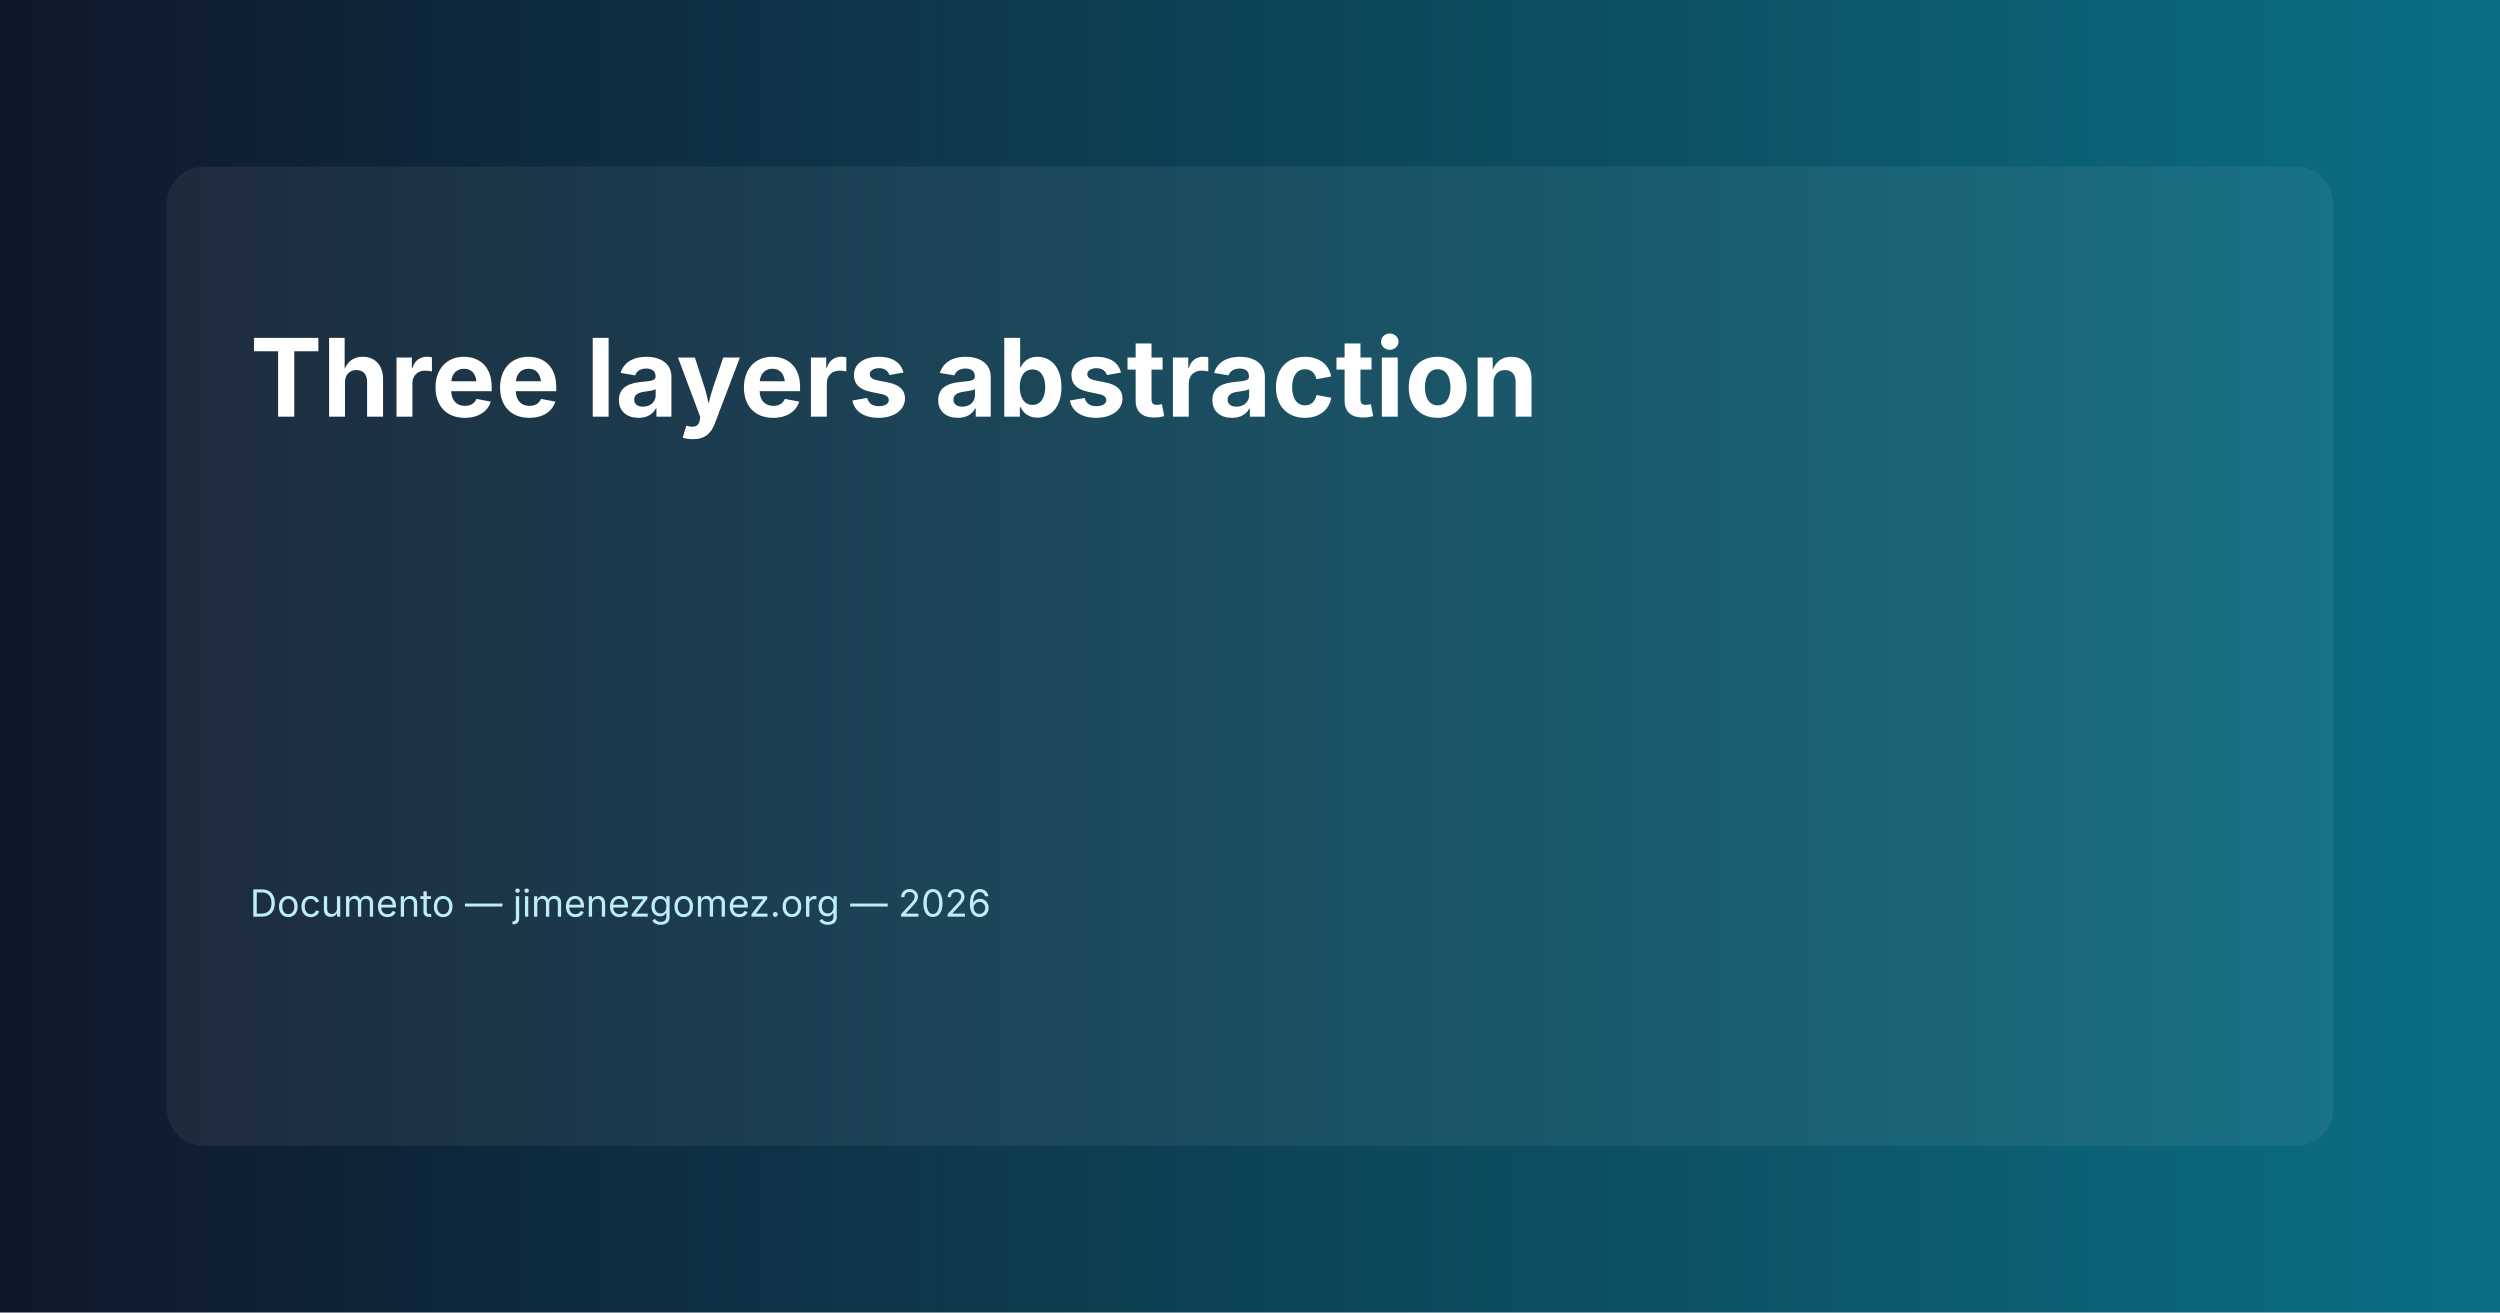
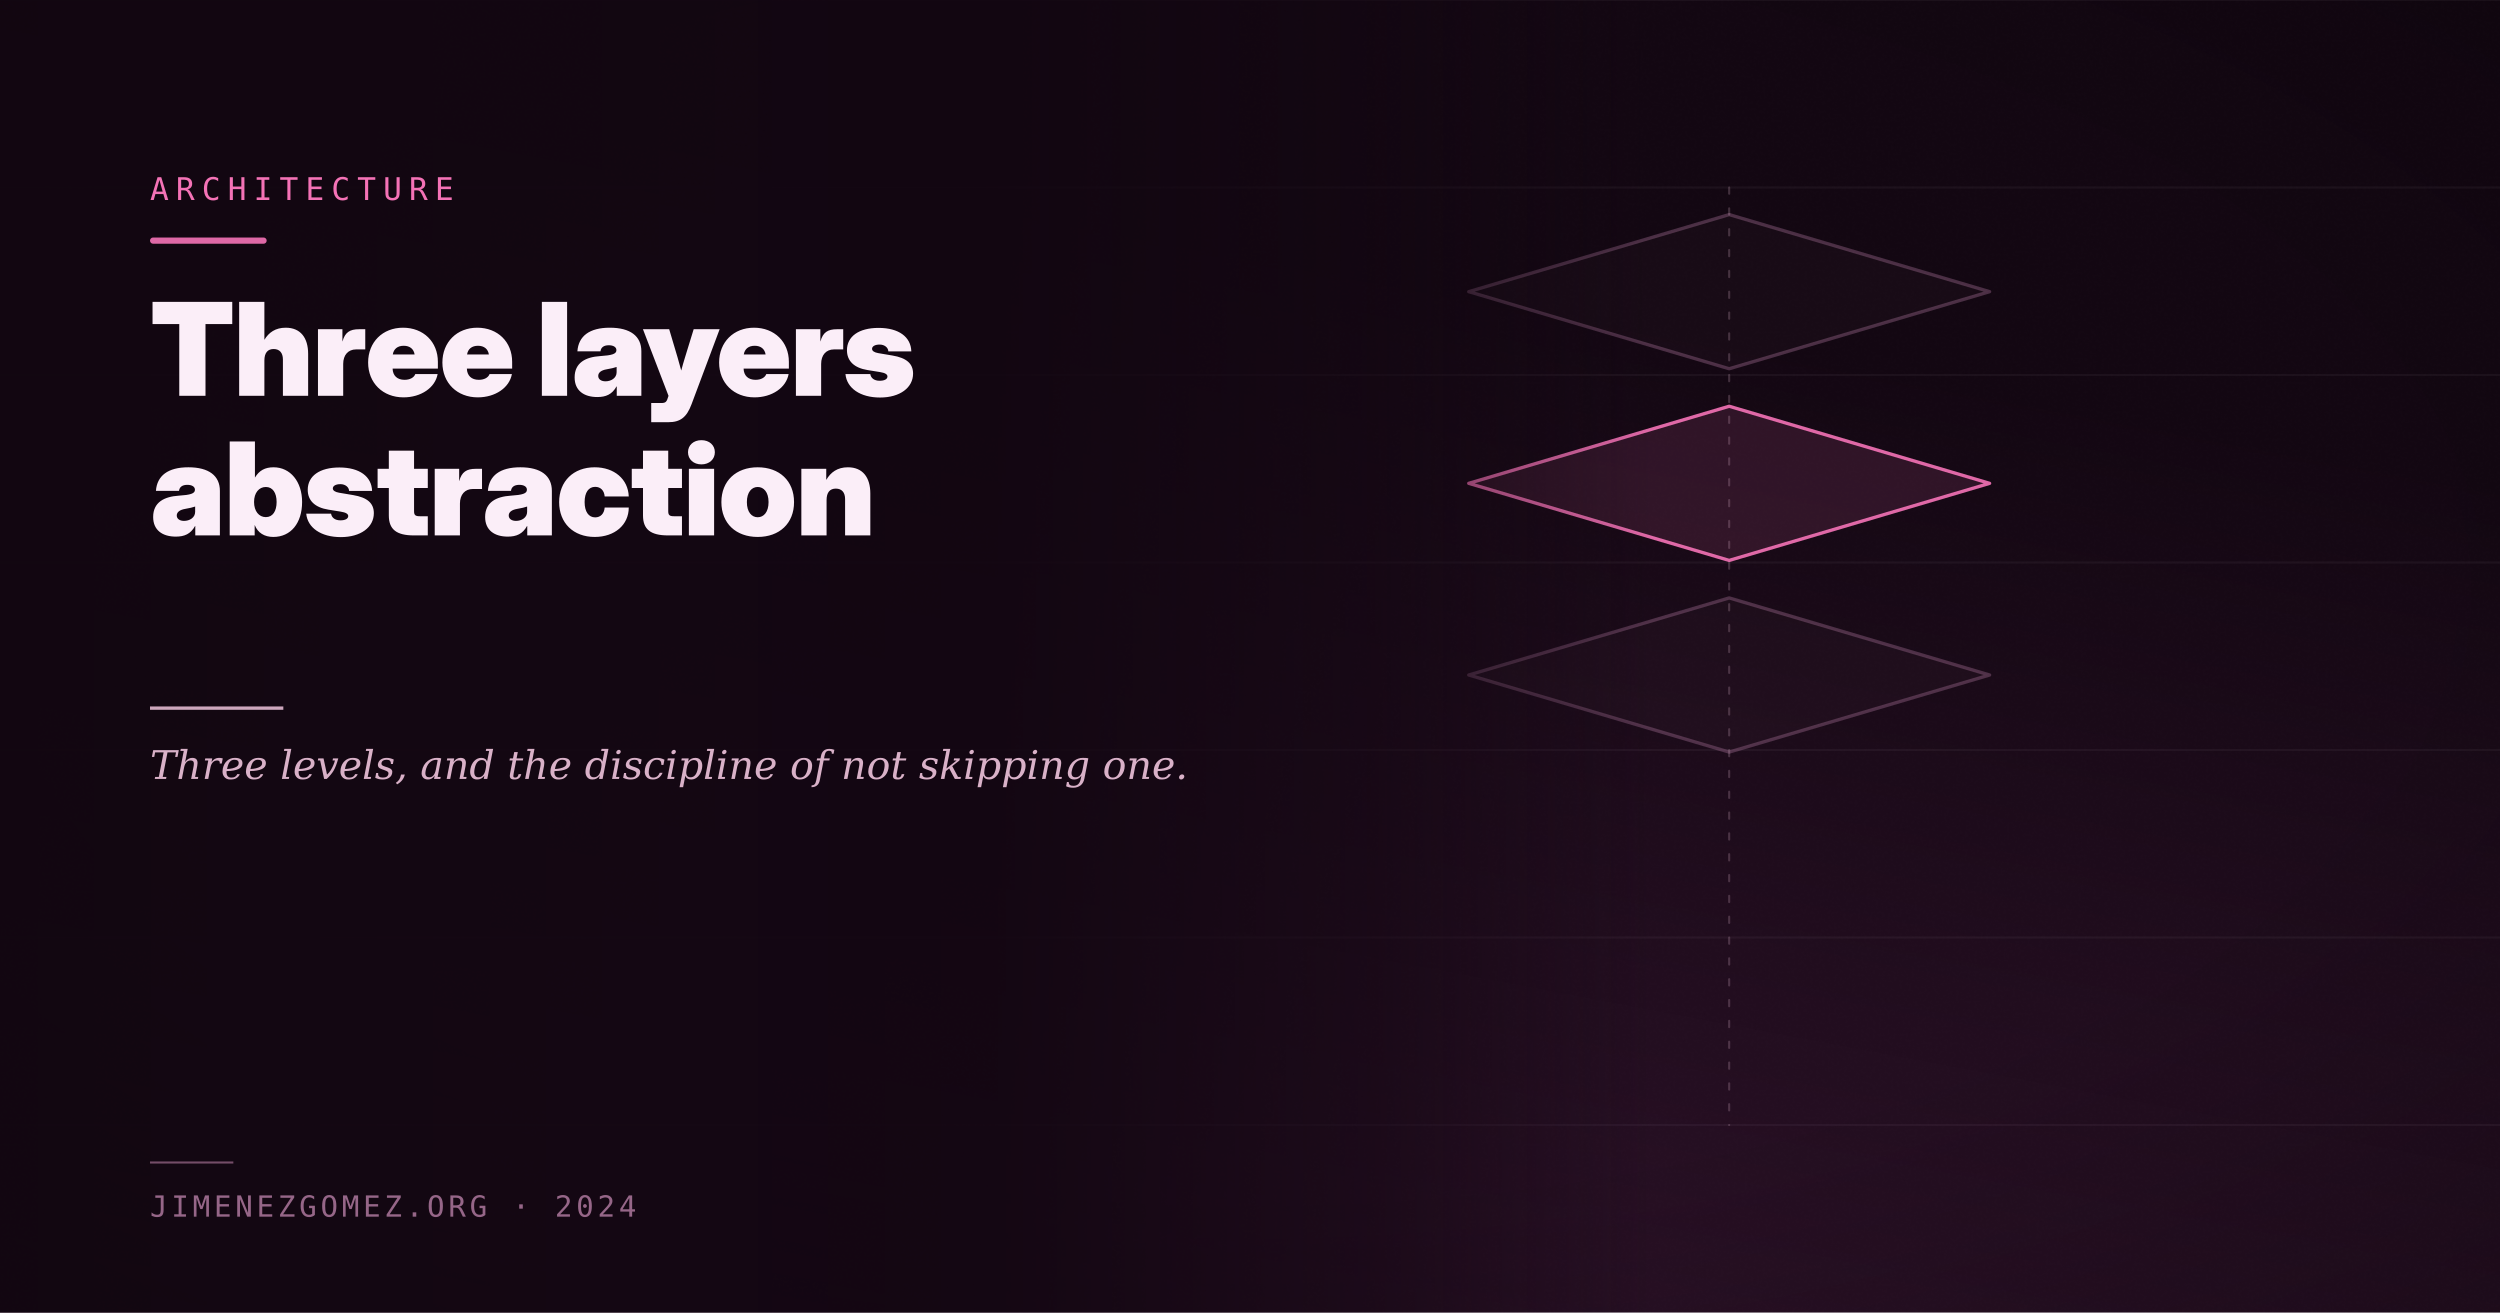
<svg xmlns="http://www.w3.org/2000/svg" width="1200" height="630" viewBox="0 0 1200 630">
  <defs>
-     <linearGradient id="g" x1="0" x2="1">
-       <stop offset="0" stop-color="#0f172a" />
-       <stop offset="1" stop-color="#0b6f84" />
+     <linearGradient id="bg" x1="0" y1="0" x2="-0.34" y2="0.94">
+       <stop offset="0%" stop-color="#120611" />
+       <stop offset="100%" stop-color="#31132c" />
+     </linearGradient>
+     <radialGradient id="vig" cx="50%" cy="45%" r="78%">
+       <stop offset="58%" stop-color="#000000" stop-opacity="0" />
+       <stop offset="100%" stop-color="#000000" stop-opacity="0.26" />
+     </radialGradient>
+     <filter id="grain" x="0" y="0" width="100%" height="100%">
+       <feTurbulence type="fractalNoise" baseFrequency="0.7" numOctaves="3" seed="90" result="n" />
+       <feColorMatrix in="n" type="saturate" values="0" />
+       <feComponentTransfer>
+         <feFuncA type="linear" slope="0.5" />
+       </feComponentTransfer>
+     </filter>
+     <linearGradient id="scrim" x1="0" y1="0" x2="1" y2="0">
+       <stop offset="0%" stop-color="#120611" stop-opacity="0.97" />
+       <stop offset="40%" stop-color="#120611" stop-opacity="0.90" />
+       <stop offset="55%" stop-color="#120611" stop-opacity="0.55" />
+       <stop offset="66%" stop-color="#120611" stop-opacity="0" />
    </linearGradient>
  </defs>
-   <rect width="100%" height="100%" fill="url(#g)" />
-   <g transform="translate(80,80)">
-     <rect x="0" y="0" width="1040" height="470" rx="18" fill-opacity="0.06" fill="#ffffff" />
-     <text x="40" y="120" font-family="Inter, Arial, Helvetica, sans-serif" font-size="52" fill="#ffffff" font-weight="700">Three layers abstraction</text>
-     <text x="40" y="190" font-family="Inter, Arial, Helvetica, sans-serif" font-size="28" fill="#e6f7fb" />
-     <text x="40" y="360" font-family="Inter, Arial, Helvetica, sans-serif" font-size="18" fill="#bdeef7">Documento — jimenezgomez.org — 2026</text>
+   <rect width="1200" height="630" fill="url(#bg)" />
+   <rect width="1200" height="630" fill="url(#vig)" />
+   <g opacity="0.045" stroke="#fbeef8" stroke-width="1">
+     <line x1="0" y1="0" x2="1200" y2="0" />
+     <line x1="0" y1="90" x2="1200" y2="90" />
+     <line x1="0" y1="180" x2="1200" y2="180" />
+     <line x1="0" y1="270" x2="1200" y2="270" />
+     <line x1="0" y1="360" x2="1200" y2="360" />
+     <line x1="0" y1="450" x2="1200" y2="450" />
+     <line x1="0" y1="540" x2="1200" y2="540" />
  </g>
+   <rect width="1200" height="630" filter="url(#grain)" opacity="0.028" />
+   <g opacity="1">
+     <polygon points="830.0,103.0 955.0,140.0 830.0,177.0 705.0,140.0" fill="#9d6b8e" fill-opacity="0.04" />
+     <polygon points="830.0,103.0 955.0,140.0 830.0,177.0 705.0,140.0" stroke="#9d6b8e" stroke-width="1.6" stroke-opacity="0.4" fill="none" stroke-linecap="round" stroke-linejoin="round" />
+     <polygon points="830.0,195.0 955.0,232.0 830.0,269.0 705.0,232.0" fill="#f472b6" fill-opacity="0.12" />
+     <polygon points="830.0,195.0 955.0,232.0 830.0,269.0 705.0,232.0" stroke="#f472b6" stroke-width="1.6" stroke-opacity="0.9" fill="none" stroke-linecap="round" stroke-linejoin="round" />
+     <polygon points="830.0,287.0 955.0,324.0 830.0,361.0 705.0,324.0" fill="#9d6b8e" fill-opacity="0.04" />
+     <polygon points="830.0,287.0 955.0,324.0 830.0,361.0 705.0,324.0" stroke="#9d6b8e" stroke-width="1.6" stroke-opacity="0.4" fill="none" stroke-linecap="round" stroke-linejoin="round" />
+     <line x1="830" y1="90" x2="830" y2="540" stroke="#fbcfe8" stroke-width="1" stroke-opacity="0.2" fill="none" stroke-linecap="round" stroke-linejoin="round" stroke-dasharray="3 7" />
+   </g>
+   <rect width="1200" height="630" fill="url(#scrim)" />
+   <text x="72" y="96" font-family="IBM Plex Mono, DejaVu Sans Mono, monospace" font-size="15" letter-spacing="3.4" fill="#f472b6" font-weight="500">ARCHITECTURE</text>
+   <rect x="72" y="114" width="56" height="3" rx="1.5" fill="#f472b6" fill-opacity="0.9" />
+   <text x="72" y="190.0" font-family="Inter Display, Inter, DejaVu Sans, sans-serif" font-size="62" font-weight="900" letter-spacing="-0.5" fill="#fbeef8">Three layers</text>
+   <text x="72" y="257.0" font-family="Inter Display, Inter, DejaVu Sans, sans-serif" font-size="62" font-weight="900" letter-spacing="-0.5" fill="#fbeef8">abstraction</text>
+   <line x1="72" y1="339.9" x2="136" y2="339.9" stroke="#fbcfe8" stroke-width="1.6" stroke-opacity="0.8" />
+   <text x="72" y="373.9" font-family="EB Garamond, DejaVu Serif, serif" font-size="19" font-style="italic" fill="#fbcfe8" fill-opacity="0.85">Three levels, and the discipline of not skipping one.</text>
+   <line x1="72" y1="558" x2="112" y2="558" stroke="#9d6b8e" stroke-width="1" stroke-opacity="0.7" />
+   <text x="72" y="584" font-family="IBM Plex Mono, DejaVu Sans Mono, monospace" font-size="14" letter-spacing="1.8" fill="#9d6b8e" fill-opacity="0.95">JIMENEZGOMEZ.ORG · 2024</text>
</svg>
